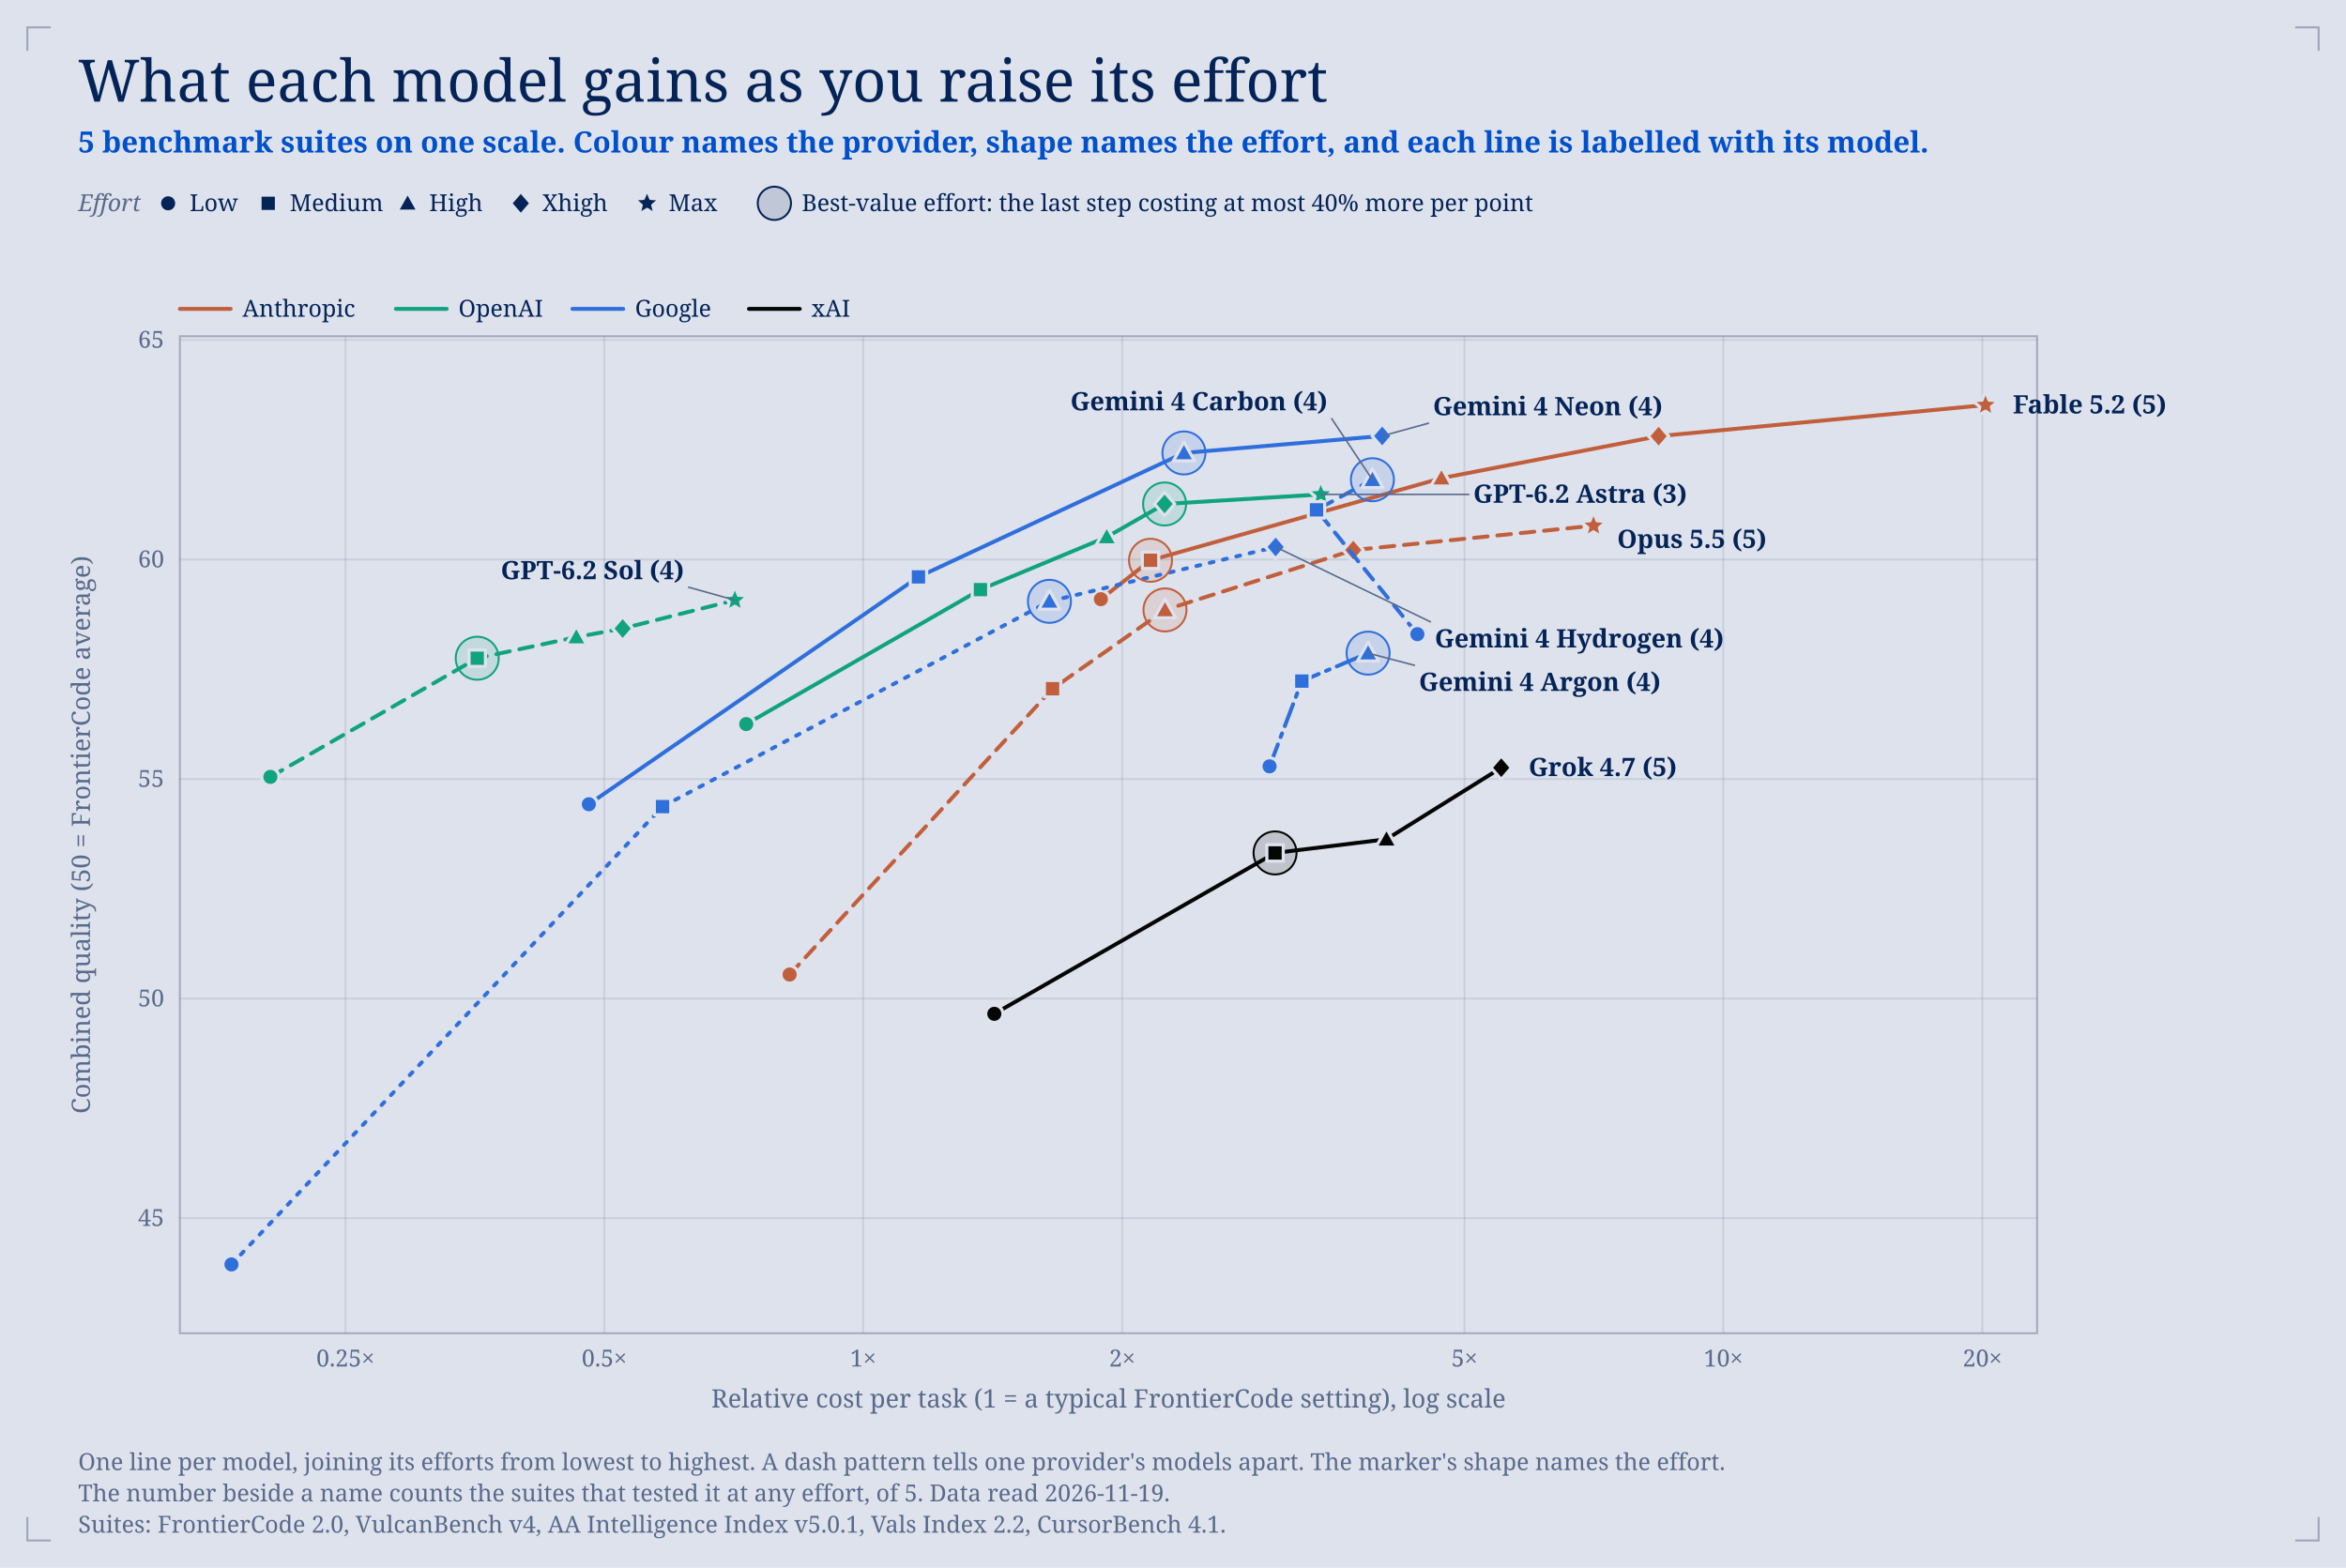
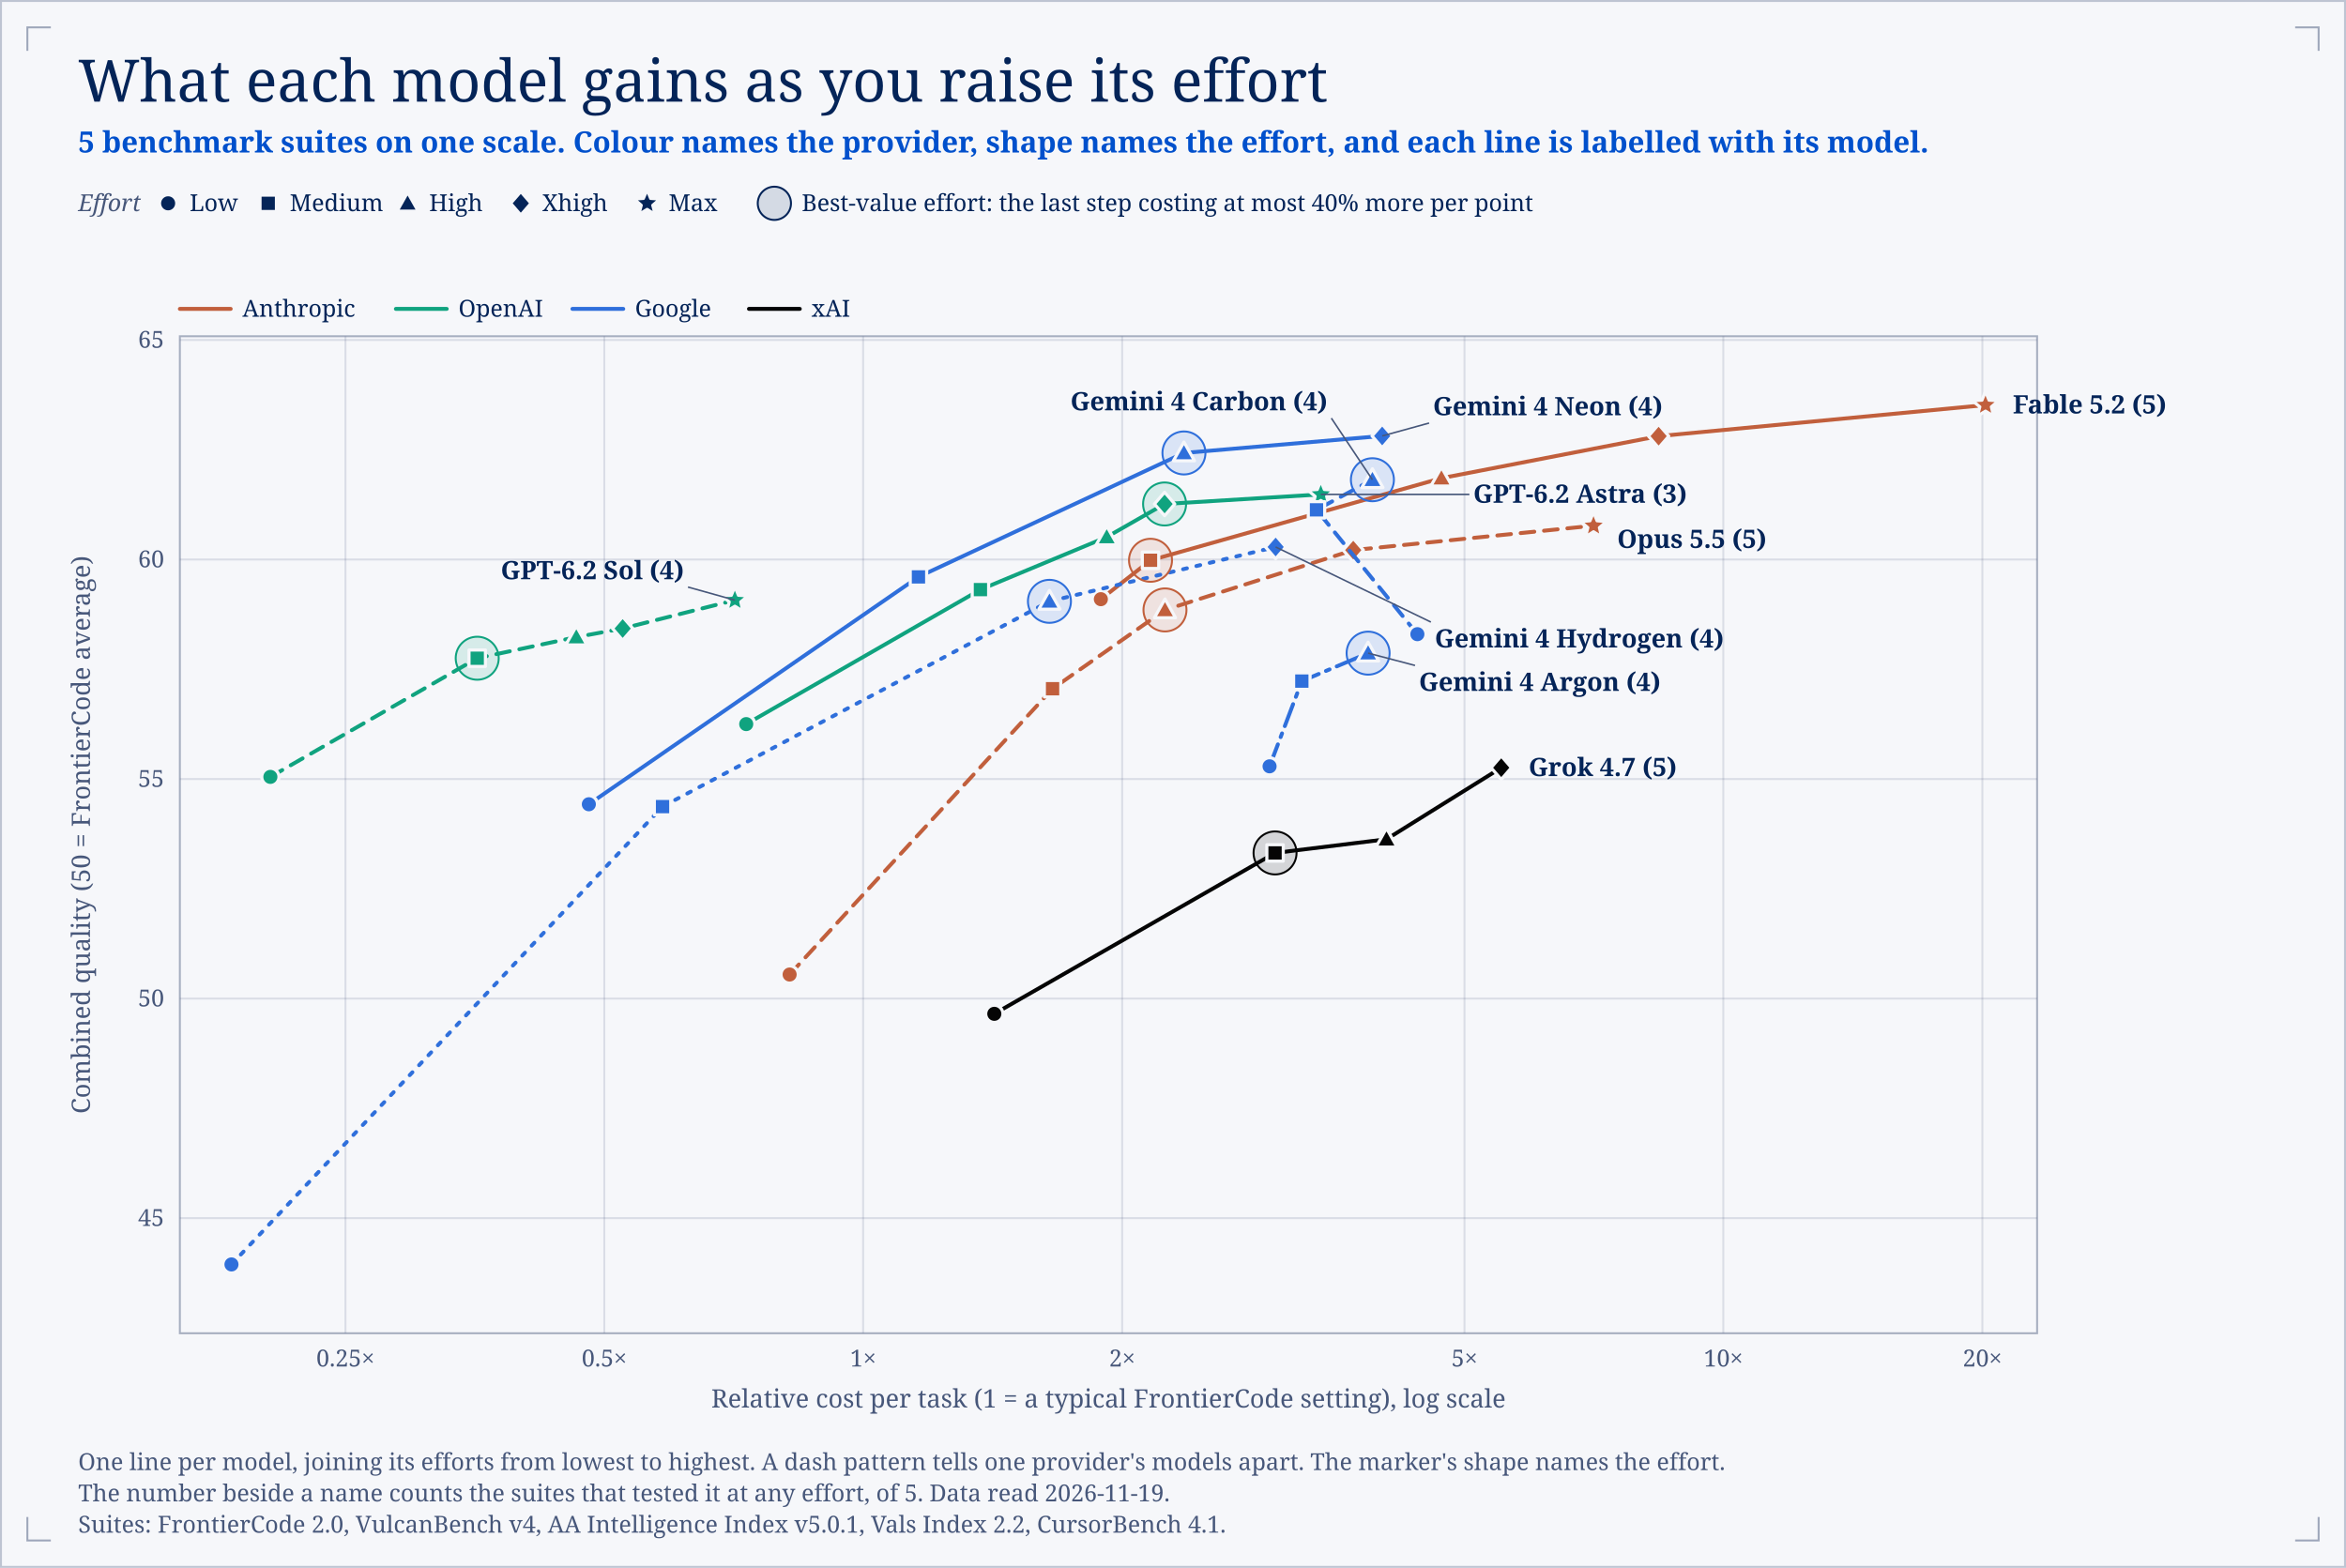
<svg xmlns="http://www.w3.org/2000/svg" viewBox="0 0 1200 802" width="1200" height="802" role="img">
-   <rect width="1200" height="802" fill="#DEE2EC" />
-   <path d="M14 26V14H26M1174 14H1186V26M14 776V788H26M1174 788H1186V776" fill="none" stroke="#596A8B" stroke-opacity=".5" />
+   <rect width="1200" height="802" fill="#F6F7FA" />
+   <rect x=".5" y=".5" width="1199" height="801" fill="none" stroke="#47577A" stroke-opacity=".32" />
+   <path d="M14 26V14H26M1174 14H1186V26M14 776V788H26M1174 788H1186V776" fill="none" stroke="#47577A" stroke-opacity=".5" />
  <text x="40.0" y="52.0" font-size="30" fill="#042458" font-family="Didot,'Bodoni MT',Georgia,serif">What each model gains as you raise its effort</text>
  <text x="40.0" y="78.0" font-family="Baskerville,Georgia,serif" font-size="15" fill="#0050CC" font-weight="600">5 benchmark suites on one scale. Colour names the provider, shape names the effort, and each line is labelled with its model.</text>
-   <text x="40.0" y="108.0" font-family="Baskerville,Georgia,serif" font-size="12" fill="#596A8B" font-style="italic">Effort</text>
-   <circle class="key" data-effort="low" data-x="86.0" data-y="104.0" cx="86.0" cy="104.0" r="4.4" fill="#042458" stroke="#DEE2EC" stroke-width="1.6" stroke-linejoin="round" />
+   <text x="40.0" y="108.0" font-family="Baskerville,Georgia,serif" font-size="12" fill="#47577A" font-style="italic">Effort</text>
+   <circle class="key" data-effort="low" data-x="86.0" data-y="104.0" cx="86.0" cy="104.0" r="4.4" fill="#042458" stroke="#F6F7FA" stroke-width="1.6" stroke-linejoin="round" />
  <text x="97.0" y="108.0" font-family="Baskerville,Georgia,serif" font-size="12" fill="#042458" class="legend">Low</text>
-   <polygon class="key" data-effort="medium" data-x="137.2" data-y="104.0" points="133.0,99.8 141.4,99.8 141.4,108.2 133.0,108.2" fill="#042458" stroke="#DEE2EC" stroke-width="1.6" stroke-linejoin="round" />
+   <polygon class="key" data-effort="medium" data-x="137.2" data-y="104.0" points="133.0,99.8 141.4,99.8 141.4,108.2 133.0,108.2" fill="#042458" stroke="#F6F7FA" stroke-width="1.6" stroke-linejoin="round" />
  <text x="148.2" y="108.0" font-family="Baskerville,Georgia,serif" font-size="12" fill="#042458" class="legend">Medium</text>
-   <polygon class="key" data-effort="high" data-x="208.5" data-y="104.0" points="208.5,98.4 213.9,108.0 203.1,108.0" fill="#042458" stroke="#DEE2EC" stroke-width="1.6" stroke-linejoin="round" />
+   <polygon class="key" data-effort="high" data-x="208.5" data-y="104.0" points="208.5,98.4 213.9,108.0 203.1,108.0" fill="#042458" stroke="#F6F7FA" stroke-width="1.6" stroke-linejoin="round" />
  <text x="219.5" y="108.0" font-family="Baskerville,Georgia,serif" font-size="12" fill="#042458" class="legend">High</text>
-   <polygon class="key" data-effort="xhigh" data-x="266.4" data-y="104.0" points="266.4,98.0 271.6,104.0 266.4,110.0 261.2,104.0" fill="#042458" stroke="#DEE2EC" stroke-width="1.6" stroke-linejoin="round" />
+   <polygon class="key" data-effort="xhigh" data-x="266.4" data-y="104.0" points="266.4,98.0 271.6,104.0 266.4,110.0 261.2,104.0" fill="#042458" stroke="#F6F7FA" stroke-width="1.6" stroke-linejoin="round" />
  <text x="277.4" y="108.0" font-family="Baskerville,Georgia,serif" font-size="12" fill="#042458" class="legend">Xhigh</text>
-   <polygon class="key" data-effort="max" data-x="331.0" data-y="104.0" points="331.0,97.0 332.8,101.5 337.6,101.8 333.9,105.0 335.1,109.7 331.0,107.1 326.8,109.7 328.0,105.0 324.3,101.8 329.1,101.5" fill="#042458" stroke="#DEE2EC" stroke-width="1.6" stroke-linejoin="round" />
+   <polygon class="key" data-effort="max" data-x="331.0" data-y="104.0" points="331.0,97.0 332.8,101.5 337.6,101.8 333.9,105.0 335.1,109.7 331.0,107.1 326.8,109.7 328.0,105.0 324.3,101.8 329.1,101.5" fill="#042458" stroke="#F6F7FA" stroke-width="1.6" stroke-linejoin="round" />
  <text x="342.0" y="108.0" font-family="Baskerville,Georgia,serif" font-size="12" fill="#042458" class="legend">Max</text>
  <circle class="knee-halo" cx="396.1" cy="104.0" r="8.5" fill="#042458" fill-opacity=".14" />
  <circle class="key-knee" cx="396.1" cy="104.0" r="8.5" fill="none" stroke="#042458" stroke-width="1" />
  <text x="410.1" y="108.0" font-family="Baskerville,Georgia,serif" font-size="12" fill="#042458" class="legend">Best-value effort: the last step costing at most 40% more per point</text>
  <g transform="translate(0,26)">
-     <line x1="176.7" x2="176.7" y1="146.0" y2="656.0" stroke="#596A8B" stroke-opacity=".16" />
-     <text x="176.7" y="673.0" font-family="Baskerville,Georgia,serif" font-size="12" fill="#596A8B" text-anchor="middle">0.25×</text>
-     <line x1="309.1" x2="309.1" y1="146.0" y2="656.0" stroke="#596A8B" stroke-opacity=".16" />
-     <text x="309.1" y="673.0" font-family="Baskerville,Georgia,serif" font-size="12" fill="#596A8B" text-anchor="middle">0.5×</text>
-     <line x1="441.5" x2="441.5" y1="146.0" y2="656.0" stroke="#596A8B" stroke-opacity=".16" />
-     <text x="441.5" y="673.0" font-family="Baskerville,Georgia,serif" font-size="12" fill="#596A8B" text-anchor="middle">1×</text>
-     <line x1="574.0" x2="574.0" y1="146.0" y2="656.0" stroke="#596A8B" stroke-opacity=".16" />
-     <text x="574.0" y="673.0" font-family="Baskerville,Georgia,serif" font-size="12" fill="#596A8B" text-anchor="middle">2×</text>
-     <line x1="749.1" x2="749.1" y1="146.0" y2="656.0" stroke="#596A8B" stroke-opacity=".16" />
-     <text x="749.1" y="673.0" font-family="Baskerville,Georgia,serif" font-size="12" fill="#596A8B" text-anchor="middle">5×</text>
-     <line x1="881.5" x2="881.5" y1="146.0" y2="656.0" stroke="#596A8B" stroke-opacity=".16" />
-     <text x="881.5" y="673.0" font-family="Baskerville,Georgia,serif" font-size="12" fill="#596A8B" text-anchor="middle">10×</text>
-     <line x1="1014.0" x2="1014.0" y1="146.0" y2="656.0" stroke="#596A8B" stroke-opacity=".16" />
-     <text x="1014.0" y="673.0" font-family="Baskerville,Georgia,serif" font-size="12" fill="#596A8B" text-anchor="middle">20×</text>
-     <line x1="92.0" x2="1042.0" y1="597.1" y2="597.1" stroke="#596A8B" stroke-opacity=".16" />
-     <text x="84.0" y="601.1" font-family="Baskerville,Georgia,serif" font-size="12" fill="#596A8B" text-anchor="end">45</text>
-     <line x1="92.0" x2="1042.0" y1="484.8" y2="484.8" stroke="#596A8B" stroke-opacity=".16" />
-     <text x="84.0" y="488.8" font-family="Baskerville,Georgia,serif" font-size="12" fill="#596A8B" text-anchor="end">50</text>
-     <line x1="92.0" x2="1042.0" y1="372.5" y2="372.5" stroke="#596A8B" stroke-opacity=".16" />
-     <text x="84.0" y="376.5" font-family="Baskerville,Georgia,serif" font-size="12" fill="#596A8B" text-anchor="end">55</text>
-     <line x1="92.0" x2="1042.0" y1="260.2" y2="260.2" stroke="#596A8B" stroke-opacity=".16" />
-     <text x="84.0" y="264.2" font-family="Baskerville,Georgia,serif" font-size="12" fill="#596A8B" text-anchor="end">60</text>
-     <line x1="92.0" x2="1042.0" y1="147.9" y2="147.9" stroke="#596A8B" stroke-opacity=".16" />
-     <text x="84.0" y="151.9" font-family="Baskerville,Georgia,serif" font-size="12" fill="#596A8B" text-anchor="end">65</text>
-     <rect x="92.0" y="146.0" width="950.0" height="510.0" fill="none" stroke="#596A8B" stroke-opacity=".45" />
-     <text x="567.0" y="694.0" font-family="Baskerville,Georgia,serif" font-size="13" fill="#596A8B" text-anchor="middle">Relative cost per task (1 = a typical FrontierCode setting), log scale</text>
-     <text transform="translate(46.0,401.0) rotate(-90)" font-family="Baskerville,Georgia,serif" font-size="13" fill="#596A8B" text-anchor="middle">Combined quality (50 = FrontierCode average)</text>
+     <line x1="176.7" x2="176.7" y1="146.0" y2="656.0" stroke="#47577A" stroke-opacity=".16" />
+     <text x="176.7" y="673.0" font-family="Baskerville,Georgia,serif" font-size="12" fill="#47577A" text-anchor="middle">0.25×</text>
+     <line x1="309.1" x2="309.1" y1="146.0" y2="656.0" stroke="#47577A" stroke-opacity=".16" />
+     <text x="309.1" y="673.0" font-family="Baskerville,Georgia,serif" font-size="12" fill="#47577A" text-anchor="middle">0.5×</text>
+     <line x1="441.5" x2="441.5" y1="146.0" y2="656.0" stroke="#47577A" stroke-opacity=".16" />
+     <text x="441.5" y="673.0" font-family="Baskerville,Georgia,serif" font-size="12" fill="#47577A" text-anchor="middle">1×</text>
+     <line x1="574.0" x2="574.0" y1="146.0" y2="656.0" stroke="#47577A" stroke-opacity=".16" />
+     <text x="574.0" y="673.0" font-family="Baskerville,Georgia,serif" font-size="12" fill="#47577A" text-anchor="middle">2×</text>
+     <line x1="749.1" x2="749.1" y1="146.0" y2="656.0" stroke="#47577A" stroke-opacity=".16" />
+     <text x="749.1" y="673.0" font-family="Baskerville,Georgia,serif" font-size="12" fill="#47577A" text-anchor="middle">5×</text>
+     <line x1="881.5" x2="881.5" y1="146.0" y2="656.0" stroke="#47577A" stroke-opacity=".16" />
+     <text x="881.5" y="673.0" font-family="Baskerville,Georgia,serif" font-size="12" fill="#47577A" text-anchor="middle">10×</text>
+     <line x1="1014.0" x2="1014.0" y1="146.0" y2="656.0" stroke="#47577A" stroke-opacity=".16" />
+     <text x="1014.0" y="673.0" font-family="Baskerville,Georgia,serif" font-size="12" fill="#47577A" text-anchor="middle">20×</text>
+     <line x1="92.0" x2="1042.0" y1="597.1" y2="597.1" stroke="#47577A" stroke-opacity=".16" />
+     <text x="84.0" y="601.1" font-family="Baskerville,Georgia,serif" font-size="12" fill="#47577A" text-anchor="end">45</text>
+     <line x1="92.0" x2="1042.0" y1="484.8" y2="484.8" stroke="#47577A" stroke-opacity=".16" />
+     <text x="84.0" y="488.8" font-family="Baskerville,Georgia,serif" font-size="12" fill="#47577A" text-anchor="end">50</text>
+     <line x1="92.0" x2="1042.0" y1="372.5" y2="372.5" stroke="#47577A" stroke-opacity=".16" />
+     <text x="84.0" y="376.5" font-family="Baskerville,Georgia,serif" font-size="12" fill="#47577A" text-anchor="end">55</text>
+     <line x1="92.0" x2="1042.0" y1="260.2" y2="260.2" stroke="#47577A" stroke-opacity=".16" />
+     <text x="84.0" y="264.2" font-family="Baskerville,Georgia,serif" font-size="12" fill="#47577A" text-anchor="end">60</text>
+     <line x1="92.0" x2="1042.0" y1="147.9" y2="147.9" stroke="#47577A" stroke-opacity=".16" />
+     <text x="84.0" y="151.9" font-family="Baskerville,Georgia,serif" font-size="12" fill="#47577A" text-anchor="end">65</text>
+     <rect x="92.0" y="146.0" width="950.0" height="510.0" fill="none" stroke="#47577A" stroke-opacity=".45" />
+     <text x="567.0" y="694.0" font-family="Baskerville,Georgia,serif" font-size="13" fill="#47577A" text-anchor="middle">Relative cost per task (1 = a typical FrontierCode setting), log scale</text>
+     <text transform="translate(46.0,401.0) rotate(-90)" font-family="Baskerville,Georgia,serif" font-size="13" fill="#47577A" text-anchor="middle">Combined quality (50 = FrontierCode average)</text>
    <line x1="92.0" x2="118.0" y1="132.0" y2="132.0" stroke="#C15F3C" stroke-width="2" stroke-linecap="round" />
    <text x="124.0" y="136.0" font-family="Baskerville,Georgia,serif" font-size="12" fill="#042458" class="legend">Anthropic</text>
    <line x1="202.5" x2="228.5" y1="132.0" y2="132.0" stroke="#10A37F" stroke-width="2" stroke-linecap="round" />
    <text x="234.5" y="136.0" font-family="Baskerville,Georgia,serif" font-size="12" fill="#042458" class="legend">OpenAI</text>
    <line x1="292.8" x2="318.8" y1="132.0" y2="132.0" stroke="#2F6FDB" stroke-width="2" stroke-linecap="round" />
    <text x="324.8" y="136.0" font-family="Baskerville,Georgia,serif" font-size="12" fill="#042458" class="legend">Google</text>
    <line x1="383.1" x2="409.1" y1="132.0" y2="132.0" stroke="#050505" stroke-width="2" stroke-linecap="round" />
    <text x="415.1" y="136.0" font-family="Baskerville,Georgia,serif" font-size="12" fill="#042458" class="legend">xAI</text>
    <circle class="knee-halo" cx="588.5" cy="260.6" r="11" fill="#C15F3C" fill-opacity=".14" />
    <circle class="knee-halo" cx="595.9" cy="286.0" r="11" fill="#C15F3C" fill-opacity=".14" />
    <circle class="knee-halo" cx="595.7" cy="231.8" r="11" fill="#10A37F" fill-opacity=".14" />
    <circle class="knee-halo" cx="244.1" cy="310.7" r="11" fill="#10A37F" fill-opacity=".14" />
    <circle class="knee-halo" cx="605.6" cy="205.7" r="11" fill="#2F6FDB" fill-opacity=".14" />
    <circle class="knee-halo" cx="702.0" cy="219.4" r="11" fill="#2F6FDB" fill-opacity=".14" />
    <circle class="knee-halo" cx="536.8" cy="281.6" r="11" fill="#2F6FDB" fill-opacity=".14" />
    <circle class="knee-halo" cx="699.8" cy="308.1" r="11" fill="#2F6FDB" fill-opacity=".14" />
    <circle class="knee-halo" cx="652.2" cy="410.3" r="11" fill="#050505" fill-opacity=".14" />
    <polyline class="series" data-model="Fable 5.2" data-suites="5" points="563.1,280.5 588.5,260.6 737.3,218.6 848.4,197.1 1015.6,181.2" fill="none" stroke="#C15F3C" stroke-width="2" stroke-linejoin="round" stroke-linecap="round" />
-     <circle class="point" data-effort="low" data-x="563.1" data-y="280.5" cx="563.1" cy="280.5" r="4.4" fill="#C15F3C" stroke="#DEE2EC" stroke-width="1.6" stroke-linejoin="round" />
-     <polygon class="point" data-effort="medium" data-x="588.5" data-y="260.6" points="584.3,256.4 592.7,256.4 592.7,264.8 584.3,264.8" fill="#C15F3C" stroke="#DEE2EC" stroke-width="1.6" stroke-linejoin="round" />
-     <polygon class="point" data-effort="high" data-x="737.3" data-y="218.6" points="737.3,213.0 742.7,222.6 731.9,222.6" fill="#C15F3C" stroke="#DEE2EC" stroke-width="1.6" stroke-linejoin="round" />
-     <polygon class="point" data-effort="xhigh" data-x="848.4" data-y="197.1" points="848.4,191.1 853.6,197.1 848.4,203.1 843.2,197.1" fill="#C15F3C" stroke="#DEE2EC" stroke-width="1.6" stroke-linejoin="round" />
-     <polygon class="point" data-effort="max" data-x="1015.6" data-y="181.2" points="1015.6,174.2 1017.4,178.7 1022.3,179.0 1018.6,182.1 1019.7,186.8 1015.6,184.3 1011.5,186.8 1012.7,182.1 1008.9,179.0 1013.8,178.7" fill="#C15F3C" stroke="#DEE2EC" stroke-width="1.6" stroke-linejoin="round" />
+     <circle class="point" data-effort="low" data-x="563.1" data-y="280.5" cx="563.1" cy="280.5" r="4.4" fill="#C15F3C" stroke="#F6F7FA" stroke-width="1.6" stroke-linejoin="round" />
+     <polygon class="point" data-effort="medium" data-x="588.5" data-y="260.6" points="584.3,256.4 592.7,256.4 592.7,264.8 584.3,264.8" fill="#C15F3C" stroke="#F6F7FA" stroke-width="1.6" stroke-linejoin="round" />
+     <polygon class="point" data-effort="high" data-x="737.3" data-y="218.6" points="737.3,213.0 742.7,222.6 731.9,222.6" fill="#C15F3C" stroke="#F6F7FA" stroke-width="1.6" stroke-linejoin="round" />
+     <polygon class="point" data-effort="xhigh" data-x="848.4" data-y="197.1" points="848.4,191.1 853.6,197.1 848.4,203.1 843.2,197.1" fill="#C15F3C" stroke="#F6F7FA" stroke-width="1.6" stroke-linejoin="round" />
+     <polygon class="point" data-effort="max" data-x="1015.6" data-y="181.2" points="1015.6,174.2 1017.4,178.7 1022.3,179.0 1018.6,182.1 1019.7,186.8 1015.6,184.3 1011.5,186.8 1012.7,182.1 1008.9,179.0 1013.8,178.7" fill="#C15F3C" stroke="#F6F7FA" stroke-width="1.6" stroke-linejoin="round" />
    <polyline class="series" data-model="Opus 5.5" data-suites="5" points="403.9,472.5 538.4,326.3 595.9,286.0 692.2,255.4 815.1,242.9" fill="none" stroke="#C15F3C" stroke-width="2" stroke-dasharray="7 5" stroke-linejoin="round" stroke-linecap="round" />
-     <circle class="point" data-effort="low" data-x="403.9" data-y="472.5" cx="403.9" cy="472.5" r="4.4" fill="#C15F3C" stroke="#DEE2EC" stroke-width="1.6" stroke-linejoin="round" />
-     <polygon class="point" data-effort="medium" data-x="538.4" data-y="326.3" points="534.2,322.1 542.6,322.1 542.6,330.5 534.2,330.5" fill="#C15F3C" stroke="#DEE2EC" stroke-width="1.6" stroke-linejoin="round" />
-     <polygon class="point" data-effort="high" data-x="595.9" data-y="286.0" points="595.9,280.4 601.3,290.0 590.5,290.0" fill="#C15F3C" stroke="#DEE2EC" stroke-width="1.6" stroke-linejoin="round" />
-     <polygon class="point" data-effort="xhigh" data-x="692.2" data-y="255.4" points="692.2,249.4 697.4,255.4 692.2,261.4 687.0,255.4" fill="#C15F3C" stroke="#DEE2EC" stroke-width="1.6" stroke-linejoin="round" />
-     <polygon class="point" data-effort="max" data-x="815.1" data-y="242.9" points="815.1,235.9 816.9,240.4 821.8,240.8 818.1,243.9 819.2,248.6 815.1,246.0 811.0,248.6 812.2,243.9 808.5,240.8 813.3,240.4" fill="#C15F3C" stroke="#DEE2EC" stroke-width="1.6" stroke-linejoin="round" />
+     <circle class="point" data-effort="low" data-x="403.9" data-y="472.5" cx="403.9" cy="472.5" r="4.4" fill="#C15F3C" stroke="#F6F7FA" stroke-width="1.6" stroke-linejoin="round" />
+     <polygon class="point" data-effort="medium" data-x="538.4" data-y="326.3" points="534.2,322.1 542.6,322.1 542.6,330.5 534.2,330.5" fill="#C15F3C" stroke="#F6F7FA" stroke-width="1.6" stroke-linejoin="round" />
+     <polygon class="point" data-effort="high" data-x="595.9" data-y="286.0" points="595.9,280.4 601.3,290.0 590.5,290.0" fill="#C15F3C" stroke="#F6F7FA" stroke-width="1.6" stroke-linejoin="round" />
+     <polygon class="point" data-effort="xhigh" data-x="692.2" data-y="255.4" points="692.2,249.4 697.4,255.4 692.2,261.4 687.0,255.4" fill="#C15F3C" stroke="#F6F7FA" stroke-width="1.6" stroke-linejoin="round" />
+     <polygon class="point" data-effort="max" data-x="815.1" data-y="242.9" points="815.1,235.9 816.9,240.4 821.8,240.8 818.1,243.9 819.2,248.6 815.1,246.0 811.0,248.6 812.2,243.9 808.5,240.8 813.3,240.4" fill="#C15F3C" stroke="#F6F7FA" stroke-width="1.6" stroke-linejoin="round" />
    <polyline class="series" data-model="GPT-6.2 Astra" data-suites="3" points="381.7,344.4 501.5,275.6 566.1,248.7 595.7,231.8 675.6,226.9" fill="none" stroke="#10A37F" stroke-width="2" stroke-linejoin="round" stroke-linecap="round" />
-     <circle class="point" data-effort="low" data-x="381.7" data-y="344.4" cx="381.7" cy="344.4" r="4.4" fill="#10A37F" stroke="#DEE2EC" stroke-width="1.6" stroke-linejoin="round" />
-     <polygon class="point" data-effort="medium" data-x="501.5" data-y="275.6" points="497.3,271.4 505.7,271.4 505.7,279.8 497.3,279.8" fill="#10A37F" stroke="#DEE2EC" stroke-width="1.6" stroke-linejoin="round" />
-     <polygon class="point" data-effort="high" data-x="566.1" data-y="248.7" points="566.1,243.1 571.5,252.7 560.7,252.7" fill="#10A37F" stroke="#DEE2EC" stroke-width="1.6" stroke-linejoin="round" />
-     <polygon class="point" data-effort="xhigh" data-x="595.7" data-y="231.8" points="595.7,225.8 600.9,231.8 595.7,237.8 590.5,231.8" fill="#10A37F" stroke="#DEE2EC" stroke-width="1.6" stroke-linejoin="round" />
-     <polygon class="point" data-effort="max" data-x="675.6" data-y="226.9" points="675.6,219.9 677.4,224.4 682.3,224.7 678.6,227.9 679.7,232.6 675.6,230.0 671.5,232.6 672.7,227.9 668.9,224.7 673.8,224.4" fill="#10A37F" stroke="#DEE2EC" stroke-width="1.6" stroke-linejoin="round" />
+     <circle class="point" data-effort="low" data-x="381.7" data-y="344.4" cx="381.7" cy="344.4" r="4.4" fill="#10A37F" stroke="#F6F7FA" stroke-width="1.6" stroke-linejoin="round" />
+     <polygon class="point" data-effort="medium" data-x="501.5" data-y="275.6" points="497.3,271.4 505.7,271.4 505.7,279.8 497.3,279.8" fill="#10A37F" stroke="#F6F7FA" stroke-width="1.6" stroke-linejoin="round" />
+     <polygon class="point" data-effort="high" data-x="566.1" data-y="248.7" points="566.1,243.1 571.5,252.7 560.7,252.7" fill="#10A37F" stroke="#F6F7FA" stroke-width="1.6" stroke-linejoin="round" />
+     <polygon class="point" data-effort="xhigh" data-x="595.7" data-y="231.8" points="595.7,225.8 600.9,231.8 595.7,237.8 590.5,231.8" fill="#10A37F" stroke="#F6F7FA" stroke-width="1.6" stroke-linejoin="round" />
+     <polygon class="point" data-effort="max" data-x="675.6" data-y="226.9" points="675.6,219.9 677.4,224.4 682.3,224.7 678.6,227.9 679.7,232.6 675.6,230.0 671.5,232.6 672.7,227.9 668.9,224.7 673.8,224.4" fill="#10A37F" stroke="#F6F7FA" stroke-width="1.6" stroke-linejoin="round" />
    <polyline class="series" data-model="GPT-6.2 Sol" data-suites="4" points="138.3,371.4 244.1,310.7 294.8,299.9 318.5,295.5 375.9,281.0" fill="none" stroke="#10A37F" stroke-width="2" stroke-dasharray="7 5" stroke-linejoin="round" stroke-linecap="round" />
-     <circle class="point" data-effort="low" data-x="138.3" data-y="371.4" cx="138.3" cy="371.4" r="4.4" fill="#10A37F" stroke="#DEE2EC" stroke-width="1.6" stroke-linejoin="round" />
-     <polygon class="point" data-effort="medium" data-x="244.1" data-y="310.7" points="239.9,306.5 248.3,306.5 248.3,314.9 239.9,314.9" fill="#10A37F" stroke="#DEE2EC" stroke-width="1.6" stroke-linejoin="round" />
-     <polygon class="point" data-effort="high" data-x="294.8" data-y="299.9" points="294.8,294.3 300.2,303.9 289.4,303.9" fill="#10A37F" stroke="#DEE2EC" stroke-width="1.6" stroke-linejoin="round" />
-     <polygon class="point" data-effort="xhigh" data-x="318.5" data-y="295.5" points="318.5,289.5 323.7,295.5 318.5,301.5 313.3,295.5" fill="#10A37F" stroke="#DEE2EC" stroke-width="1.6" stroke-linejoin="round" />
-     <polygon class="point" data-effort="max" data-x="375.9" data-y="281.0" points="375.9,274.0 377.7,278.5 382.6,278.8 378.9,281.9 380.0,286.6 375.9,284.1 371.8,286.6 373.0,281.9 369.3,278.8 374.1,278.5" fill="#10A37F" stroke="#DEE2EC" stroke-width="1.6" stroke-linejoin="round" />
+     <circle class="point" data-effort="low" data-x="138.3" data-y="371.4" cx="138.3" cy="371.4" r="4.4" fill="#10A37F" stroke="#F6F7FA" stroke-width="1.6" stroke-linejoin="round" />
+     <polygon class="point" data-effort="medium" data-x="244.1" data-y="310.7" points="239.9,306.5 248.3,306.5 248.3,314.9 239.9,314.9" fill="#10A37F" stroke="#F6F7FA" stroke-width="1.6" stroke-linejoin="round" />
+     <polygon class="point" data-effort="high" data-x="294.8" data-y="299.9" points="294.8,294.3 300.2,303.9 289.4,303.9" fill="#10A37F" stroke="#F6F7FA" stroke-width="1.6" stroke-linejoin="round" />
+     <polygon class="point" data-effort="xhigh" data-x="318.5" data-y="295.5" points="318.5,289.5 323.7,295.5 318.5,301.5 313.3,295.5" fill="#10A37F" stroke="#F6F7FA" stroke-width="1.6" stroke-linejoin="round" />
+     <polygon class="point" data-effort="max" data-x="375.9" data-y="281.0" points="375.9,274.0 377.7,278.5 382.6,278.8 378.9,281.9 380.0,286.6 375.9,284.1 371.8,286.6 373.0,281.9 369.3,278.8 374.1,278.5" fill="#10A37F" stroke="#F6F7FA" stroke-width="1.6" stroke-linejoin="round" />
    <polyline class="series" data-model="Gemini 4 Neon" data-suites="4" points="301.2,385.4 469.8,269.1 605.6,205.7 707.0,197.0" fill="none" stroke="#2F6FDB" stroke-width="2" stroke-linejoin="round" stroke-linecap="round" />
-     <circle class="point" data-effort="low" data-x="301.2" data-y="385.4" cx="301.2" cy="385.4" r="4.4" fill="#2F6FDB" stroke="#DEE2EC" stroke-width="1.6" stroke-linejoin="round" />
-     <polygon class="point" data-effort="medium" data-x="469.8" data-y="269.1" points="465.6,264.9 474.0,264.9 474.0,273.3 465.6,273.3" fill="#2F6FDB" stroke="#DEE2EC" stroke-width="1.6" stroke-linejoin="round" />
-     <polygon class="point" data-effort="high" data-x="605.6" data-y="205.7" points="605.6,200.1 611.0,209.7 600.2,209.7" fill="#2F6FDB" stroke="#DEE2EC" stroke-width="1.6" stroke-linejoin="round" />
-     <polygon class="point" data-effort="xhigh" data-x="707.0" data-y="197.0" points="707.0,191.0 712.2,197.0 707.0,203.0 701.8,197.0" fill="#2F6FDB" stroke="#DEE2EC" stroke-width="1.6" stroke-linejoin="round" />
+     <circle class="point" data-effort="low" data-x="301.2" data-y="385.4" cx="301.2" cy="385.4" r="4.4" fill="#2F6FDB" stroke="#F6F7FA" stroke-width="1.6" stroke-linejoin="round" />
+     <polygon class="point" data-effort="medium" data-x="469.8" data-y="269.1" points="465.6,264.9 474.0,264.9 474.0,273.3 465.6,273.3" fill="#2F6FDB" stroke="#F6F7FA" stroke-width="1.6" stroke-linejoin="round" />
+     <polygon class="point" data-effort="high" data-x="605.6" data-y="205.7" points="605.6,200.1 611.0,209.7 600.2,209.7" fill="#2F6FDB" stroke="#F6F7FA" stroke-width="1.6" stroke-linejoin="round" />
+     <polygon class="point" data-effort="xhigh" data-x="707.0" data-y="197.0" points="707.0,191.0 712.2,197.0 707.0,203.0 701.8,197.0" fill="#2F6FDB" stroke="#F6F7FA" stroke-width="1.6" stroke-linejoin="round" />
    <polyline class="series" data-model="Gemini 4 Carbon" data-suites="4" points="725.0,298.4 673.4,234.8 702.0,219.4" fill="none" stroke="#2F6FDB" stroke-width="2" stroke-dasharray="7 5" stroke-linejoin="round" stroke-linecap="round" />
-     <circle class="point" data-effort="low" data-x="725.0" data-y="298.4" cx="725.0" cy="298.4" r="4.4" fill="#2F6FDB" stroke="#DEE2EC" stroke-width="1.6" stroke-linejoin="round" />
-     <polygon class="point" data-effort="medium" data-x="673.4" data-y="234.8" points="669.2,230.6 677.6,230.6 677.6,239.0 669.2,239.0" fill="#2F6FDB" stroke="#DEE2EC" stroke-width="1.6" stroke-linejoin="round" />
-     <polygon class="point" data-effort="high" data-x="702.0" data-y="219.4" points="702.0,213.8 707.4,223.4 696.6,223.4" fill="#2F6FDB" stroke="#DEE2EC" stroke-width="1.6" stroke-linejoin="round" />
+     <circle class="point" data-effort="low" data-x="725.0" data-y="298.4" cx="725.0" cy="298.4" r="4.4" fill="#2F6FDB" stroke="#F6F7FA" stroke-width="1.6" stroke-linejoin="round" />
+     <polygon class="point" data-effort="medium" data-x="673.4" data-y="234.8" points="669.2,230.6 677.6,230.6 677.6,239.0 669.2,239.0" fill="#2F6FDB" stroke="#F6F7FA" stroke-width="1.6" stroke-linejoin="round" />
+     <polygon class="point" data-effort="high" data-x="702.0" data-y="219.4" points="702.0,213.8 707.4,223.4 696.6,223.4" fill="#2F6FDB" stroke="#F6F7FA" stroke-width="1.6" stroke-linejoin="round" />
    <polyline class="series" data-model="Gemini 4 Hydrogen" data-suites="4" points="118.4,620.8 338.9,386.6 536.8,281.6 652.5,253.8" fill="none" stroke="#2F6FDB" stroke-width="2" stroke-dasharray="2 5" stroke-linejoin="round" stroke-linecap="round" />
-     <circle class="point" data-effort="low" data-x="118.4" data-y="620.8" cx="118.4" cy="620.8" r="4.4" fill="#2F6FDB" stroke="#DEE2EC" stroke-width="1.6" stroke-linejoin="round" />
-     <polygon class="point" data-effort="medium" data-x="338.9" data-y="386.6" points="334.7,382.4 343.1,382.4 343.1,390.8 334.7,390.8" fill="#2F6FDB" stroke="#DEE2EC" stroke-width="1.6" stroke-linejoin="round" />
-     <polygon class="point" data-effort="high" data-x="536.8" data-y="281.6" points="536.8,276.0 542.2,285.6 531.4,285.6" fill="#2F6FDB" stroke="#DEE2EC" stroke-width="1.6" stroke-linejoin="round" />
-     <polygon class="point" data-effort="xhigh" data-x="652.5" data-y="253.8" points="652.5,247.8 657.7,253.8 652.5,259.8 647.3,253.8" fill="#2F6FDB" stroke="#DEE2EC" stroke-width="1.6" stroke-linejoin="round" />
+     <circle class="point" data-effort="low" data-x="118.4" data-y="620.8" cx="118.4" cy="620.8" r="4.4" fill="#2F6FDB" stroke="#F6F7FA" stroke-width="1.6" stroke-linejoin="round" />
+     <polygon class="point" data-effort="medium" data-x="338.9" data-y="386.6" points="334.7,382.4 343.1,382.4 343.1,390.8 334.7,390.8" fill="#2F6FDB" stroke="#F6F7FA" stroke-width="1.6" stroke-linejoin="round" />
+     <polygon class="point" data-effort="high" data-x="536.8" data-y="281.6" points="536.8,276.0 542.2,285.6 531.4,285.6" fill="#2F6FDB" stroke="#F6F7FA" stroke-width="1.6" stroke-linejoin="round" />
+     <polygon class="point" data-effort="xhigh" data-x="652.5" data-y="253.8" points="652.5,247.8 657.7,253.8 652.5,259.8 647.3,253.8" fill="#2F6FDB" stroke="#F6F7FA" stroke-width="1.6" stroke-linejoin="round" />
    <polyline class="series" data-model="Gemini 4 Argon" data-suites="4" points="649.4,366.0 665.9,322.4 699.8,308.1" fill="none" stroke="#2F6FDB" stroke-width="2" stroke-dasharray="12 4 2 4" stroke-linejoin="round" stroke-linecap="round" />
-     <circle class="point" data-effort="low" data-x="649.4" data-y="366.0" cx="649.4" cy="366.0" r="4.4" fill="#2F6FDB" stroke="#DEE2EC" stroke-width="1.6" stroke-linejoin="round" />
-     <polygon class="point" data-effort="medium" data-x="665.9" data-y="322.4" points="661.7,318.2 670.1,318.2 670.1,326.6 661.7,326.6" fill="#2F6FDB" stroke="#DEE2EC" stroke-width="1.6" stroke-linejoin="round" />
-     <polygon class="point" data-effort="high" data-x="699.8" data-y="308.1" points="699.8,302.5 705.2,312.1 694.4,312.1" fill="#2F6FDB" stroke="#DEE2EC" stroke-width="1.6" stroke-linejoin="round" />
+     <circle class="point" data-effort="low" data-x="649.4" data-y="366.0" cx="649.4" cy="366.0" r="4.4" fill="#2F6FDB" stroke="#F6F7FA" stroke-width="1.6" stroke-linejoin="round" />
+     <polygon class="point" data-effort="medium" data-x="665.9" data-y="322.4" points="661.7,318.2 670.1,318.2 670.1,326.6 661.7,326.6" fill="#2F6FDB" stroke="#F6F7FA" stroke-width="1.6" stroke-linejoin="round" />
+     <polygon class="point" data-effort="high" data-x="699.8" data-y="308.1" points="699.8,302.5 705.2,312.1 694.4,312.1" fill="#2F6FDB" stroke="#F6F7FA" stroke-width="1.6" stroke-linejoin="round" />
    <polyline class="series" data-model="Grok 4.7" data-suites="5" points="508.6,492.6 652.2,410.3 709.2,403.3 767.9,366.7" fill="none" stroke="#050505" stroke-width="2" stroke-linejoin="round" stroke-linecap="round" />
-     <circle class="point" data-effort="low" data-x="508.6" data-y="492.6" cx="508.6" cy="492.6" r="4.4" fill="#050505" stroke="#DEE2EC" stroke-width="1.6" stroke-linejoin="round" />
-     <polygon class="point" data-effort="medium" data-x="652.2" data-y="410.3" points="648.0,406.1 656.4,406.1 656.4,414.5 648.0,414.5" fill="#050505" stroke="#DEE2EC" stroke-width="1.6" stroke-linejoin="round" />
-     <polygon class="point" data-effort="high" data-x="709.2" data-y="403.3" points="709.2,397.7 714.6,407.3 703.8,407.3" fill="#050505" stroke="#DEE2EC" stroke-width="1.6" stroke-linejoin="round" />
-     <polygon class="point" data-effort="xhigh" data-x="767.9" data-y="366.7" points="767.9,360.7 773.1,366.7 767.9,372.7 762.7,366.7" fill="#050505" stroke="#DEE2EC" stroke-width="1.6" stroke-linejoin="round" />
+     <circle class="point" data-effort="low" data-x="508.6" data-y="492.6" cx="508.6" cy="492.6" r="4.4" fill="#050505" stroke="#F6F7FA" stroke-width="1.6" stroke-linejoin="round" />
+     <polygon class="point" data-effort="medium" data-x="652.2" data-y="410.3" points="648.0,406.1 656.4,406.1 656.4,414.5 648.0,414.5" fill="#050505" stroke="#F6F7FA" stroke-width="1.6" stroke-linejoin="round" />
+     <polygon class="point" data-effort="high" data-x="709.2" data-y="403.3" points="709.2,397.7 714.6,407.3 703.8,407.3" fill="#050505" stroke="#F6F7FA" stroke-width="1.6" stroke-linejoin="round" />
+     <polygon class="point" data-effort="xhigh" data-x="767.9" data-y="366.7" points="767.9,360.7 773.1,366.7 767.9,372.7 762.7,366.7" fill="#050505" stroke="#F6F7FA" stroke-width="1.6" stroke-linejoin="round" />
    <circle class="knee" data-model="Fable 5.2" cx="588.5" cy="260.6" r="11" fill="none" stroke="#C15F3C" stroke-width="1" />
    <circle class="knee" data-model="Opus 5.5" cx="595.9" cy="286.0" r="11" fill="none" stroke="#C15F3C" stroke-width="1" />
    <circle class="knee" data-model="GPT-6.2 Astra" cx="595.7" cy="231.8" r="11" fill="none" stroke="#10A37F" stroke-width="1" />
    <circle class="knee" data-model="GPT-6.2 Sol" cx="244.1" cy="310.7" r="11" fill="none" stroke="#10A37F" stroke-width="1" />
    <circle class="knee" data-model="Gemini 4 Neon" cx="605.6" cy="205.7" r="11" fill="none" stroke="#2F6FDB" stroke-width="1" />
    <circle class="knee" data-model="Gemini 4 Carbon" cx="702.0" cy="219.4" r="11" fill="none" stroke="#2F6FDB" stroke-width="1" />
    <circle class="knee" data-model="Gemini 4 Hydrogen" cx="536.8" cy="281.6" r="11" fill="none" stroke="#2F6FDB" stroke-width="1" />
    <circle class="knee" data-model="Gemini 4 Argon" cx="699.8" cy="308.1" r="11" fill="none" stroke="#2F6FDB" stroke-width="1" />
    <circle class="knee" data-model="Grok 4.7" cx="652.2" cy="410.3" r="11" fill="none" stroke="#050505" stroke-width="1" />
    <text x="1029.6" y="185.5" font-family="Baskerville,Georgia,serif" font-size="13" fill="#042458" text-anchor="start" font-weight="600" class="line-label">Fable 5.2 (5)</text>
-     <line class="leader" x1="707.0" y1="197.0" x2="731.0" y2="190.4" stroke="#596A8B" stroke-width="0.8" />
+     <line class="leader" x1="707.0" y1="197.0" x2="731.0" y2="190.4" stroke="#47577A" stroke-width="0.8" />
    <text x="733.0" y="186.4" font-family="Baskerville,Georgia,serif" font-size="13" fill="#042458" text-anchor="start" font-weight="600" class="line-label">Gemini 4 Neon (4)</text>
-     <line class="leader" x1="702.0" y1="219.4" x2="681.0" y2="187.9" stroke="#596A8B" stroke-width="0.8" />
+     <line class="leader" x1="702.0" y1="219.4" x2="681.0" y2="187.9" stroke="#47577A" stroke-width="0.8" />
    <text x="679.0" y="183.9" font-family="Baskerville,Georgia,serif" font-size="13" fill="#042458" text-anchor="end" font-weight="600" class="line-label">Gemini 4 Carbon (4)</text>
-     <line class="leader" x1="675.6" y1="226.9" x2="751.6" y2="226.9" stroke="#596A8B" stroke-width="0.8" />
+     <line class="leader" x1="675.6" y1="226.9" x2="751.6" y2="226.9" stroke="#47577A" stroke-width="0.8" />
    <text x="753.6" y="231.2" font-family="Baskerville,Georgia,serif" font-size="13" fill="#042458" text-anchor="start" font-weight="600" class="line-label">GPT-6.2 Astra (3)</text>
    <text x="827.2" y="254.3" font-family="Baskerville,Georgia,serif" font-size="13" fill="#042458" text-anchor="start" font-weight="600" class="line-label">Opus 5.5 (5)</text>
-     <line class="leader" x1="652.5" y1="253.8" x2="731.9" y2="292.2" stroke="#596A8B" stroke-width="0.8" />
+     <line class="leader" x1="652.5" y1="253.8" x2="731.9" y2="292.2" stroke="#47577A" stroke-width="0.8" />
    <text x="733.9" y="305.2" font-family="Baskerville,Georgia,serif" font-size="13" fill="#042458" text-anchor="start" font-weight="600" class="line-label">Gemini 4 Hydrogen (4)</text>
-     <line class="leader" x1="375.9" y1="281.0" x2="351.9" y2="274.3" stroke="#596A8B" stroke-width="0.8" />
+     <line class="leader" x1="375.9" y1="281.0" x2="351.9" y2="274.3" stroke="#47577A" stroke-width="0.8" />
    <text x="349.9" y="270.3" font-family="Baskerville,Georgia,serif" font-size="13" fill="#042458" text-anchor="end" font-weight="600" class="line-label">GPT-6.2 Sol (4)</text>
-     <line class="leader" x1="699.8" y1="308.1" x2="723.8" y2="314.4" stroke="#596A8B" stroke-width="0.8" />
+     <line class="leader" x1="699.8" y1="308.1" x2="723.8" y2="314.4" stroke="#47577A" stroke-width="0.8" />
    <text x="725.8" y="327.4" font-family="Baskerville,Georgia,serif" font-size="13" fill="#042458" text-anchor="start" font-weight="600" class="line-label">Gemini 4 Argon (4)</text>
    <text x="781.9" y="371.0" font-family="Baskerville,Georgia,serif" font-size="13" fill="#042458" text-anchor="start" font-weight="600" class="line-label">Grok 4.7 (5)</text>
  </g>
-   <text x="40.0" y="752.0" font-family="Baskerville,Georgia,serif" font-size="12" fill="#596A8B">One line per model, joining its efforts from lowest to highest. A dash pattern tells one provider's models apart. The marker's shape names the effort.</text>
-   <text x="40.0" y="768.0" font-family="Baskerville,Georgia,serif" font-size="12" fill="#596A8B">The number beside a name counts the suites that tested it at any effort, of 5. Data read 2026-11-19.</text>
-   <text x="40.0" y="784.0" font-family="Baskerville,Georgia,serif" font-size="12" fill="#596A8B">Suites: FrontierCode 2.0, VulcanBench v4, AA Intelligence Index v5.0.1, Vals Index 2.2, CursorBench 4.1.</text>
+   <text x="40.0" y="752.0" font-family="Baskerville,Georgia,serif" font-size="12" fill="#47577A">One line per model, joining its efforts from lowest to highest. A dash pattern tells one provider's models apart. The marker's shape names the effort.</text>
+   <text x="40.0" y="768.0" font-family="Baskerville,Georgia,serif" font-size="12" fill="#47577A">The number beside a name counts the suites that tested it at any effort, of 5. Data read 2026-11-19.</text>
+   <text x="40.0" y="784.0" font-family="Baskerville,Georgia,serif" font-size="12" fill="#47577A">Suites: FrontierCode 2.0, VulcanBench v4, AA Intelligence Index v5.0.1, Vals Index 2.2, CursorBench 4.1.</text>
</svg>
